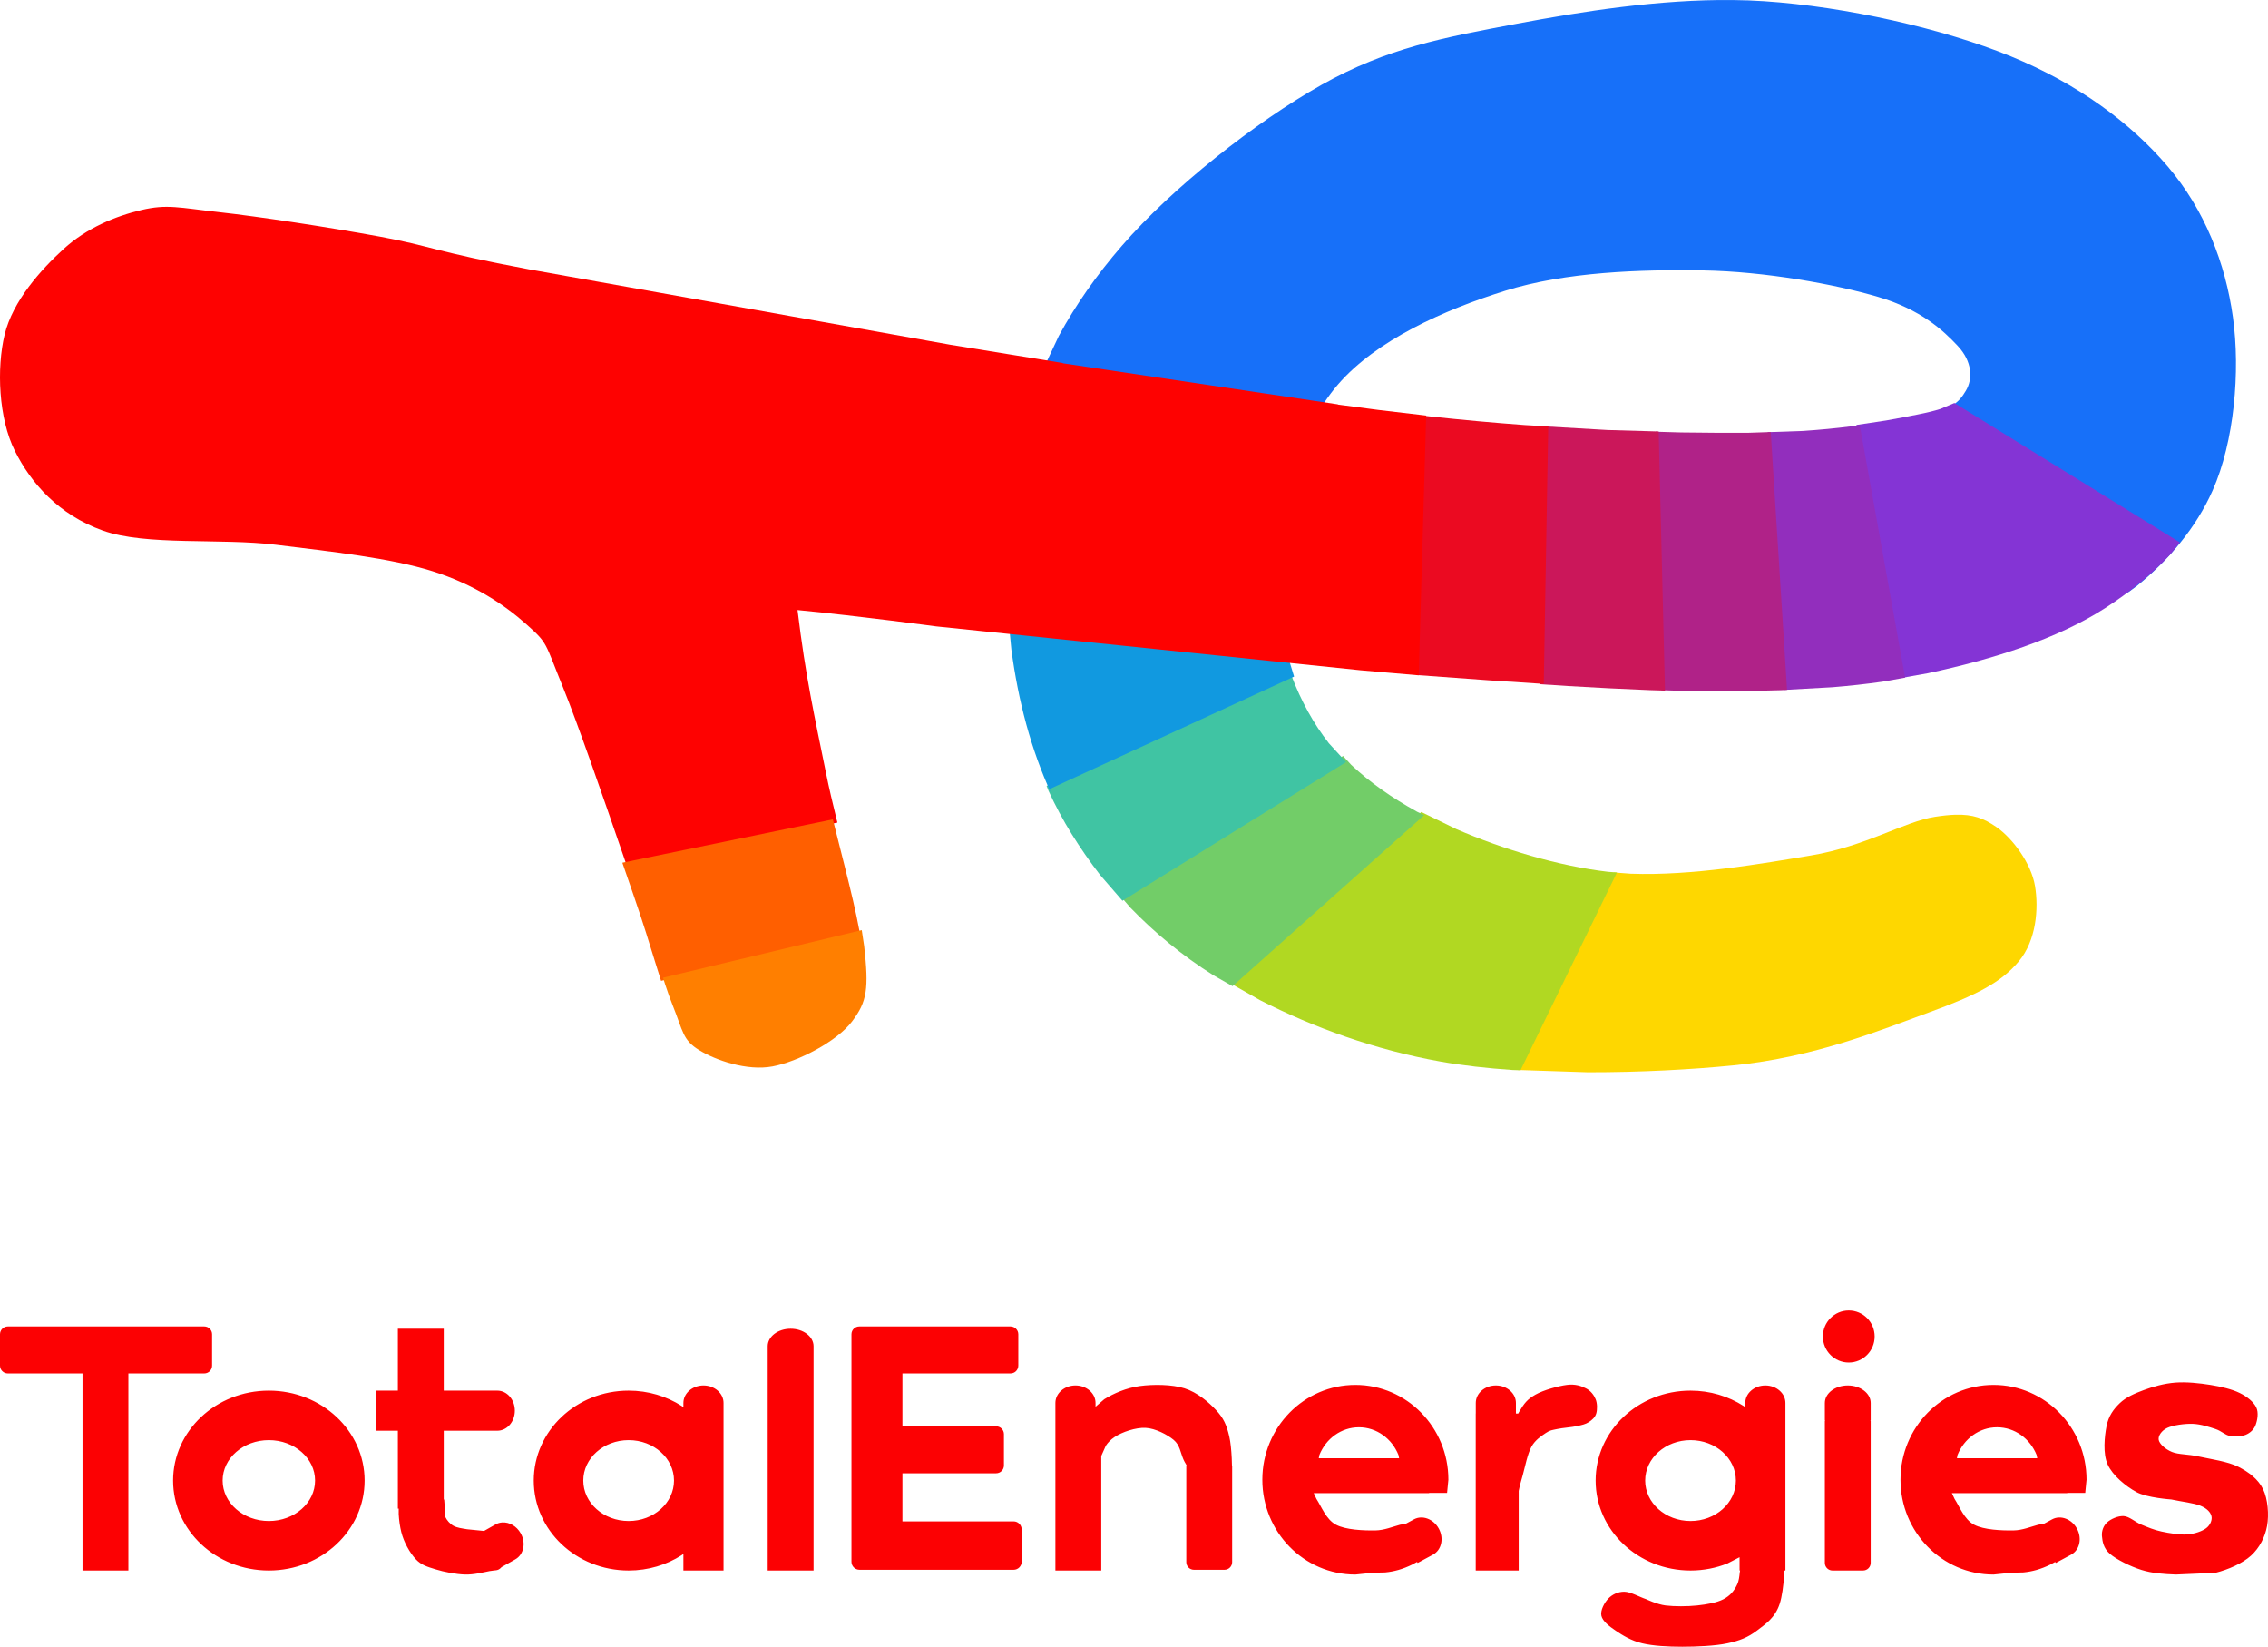
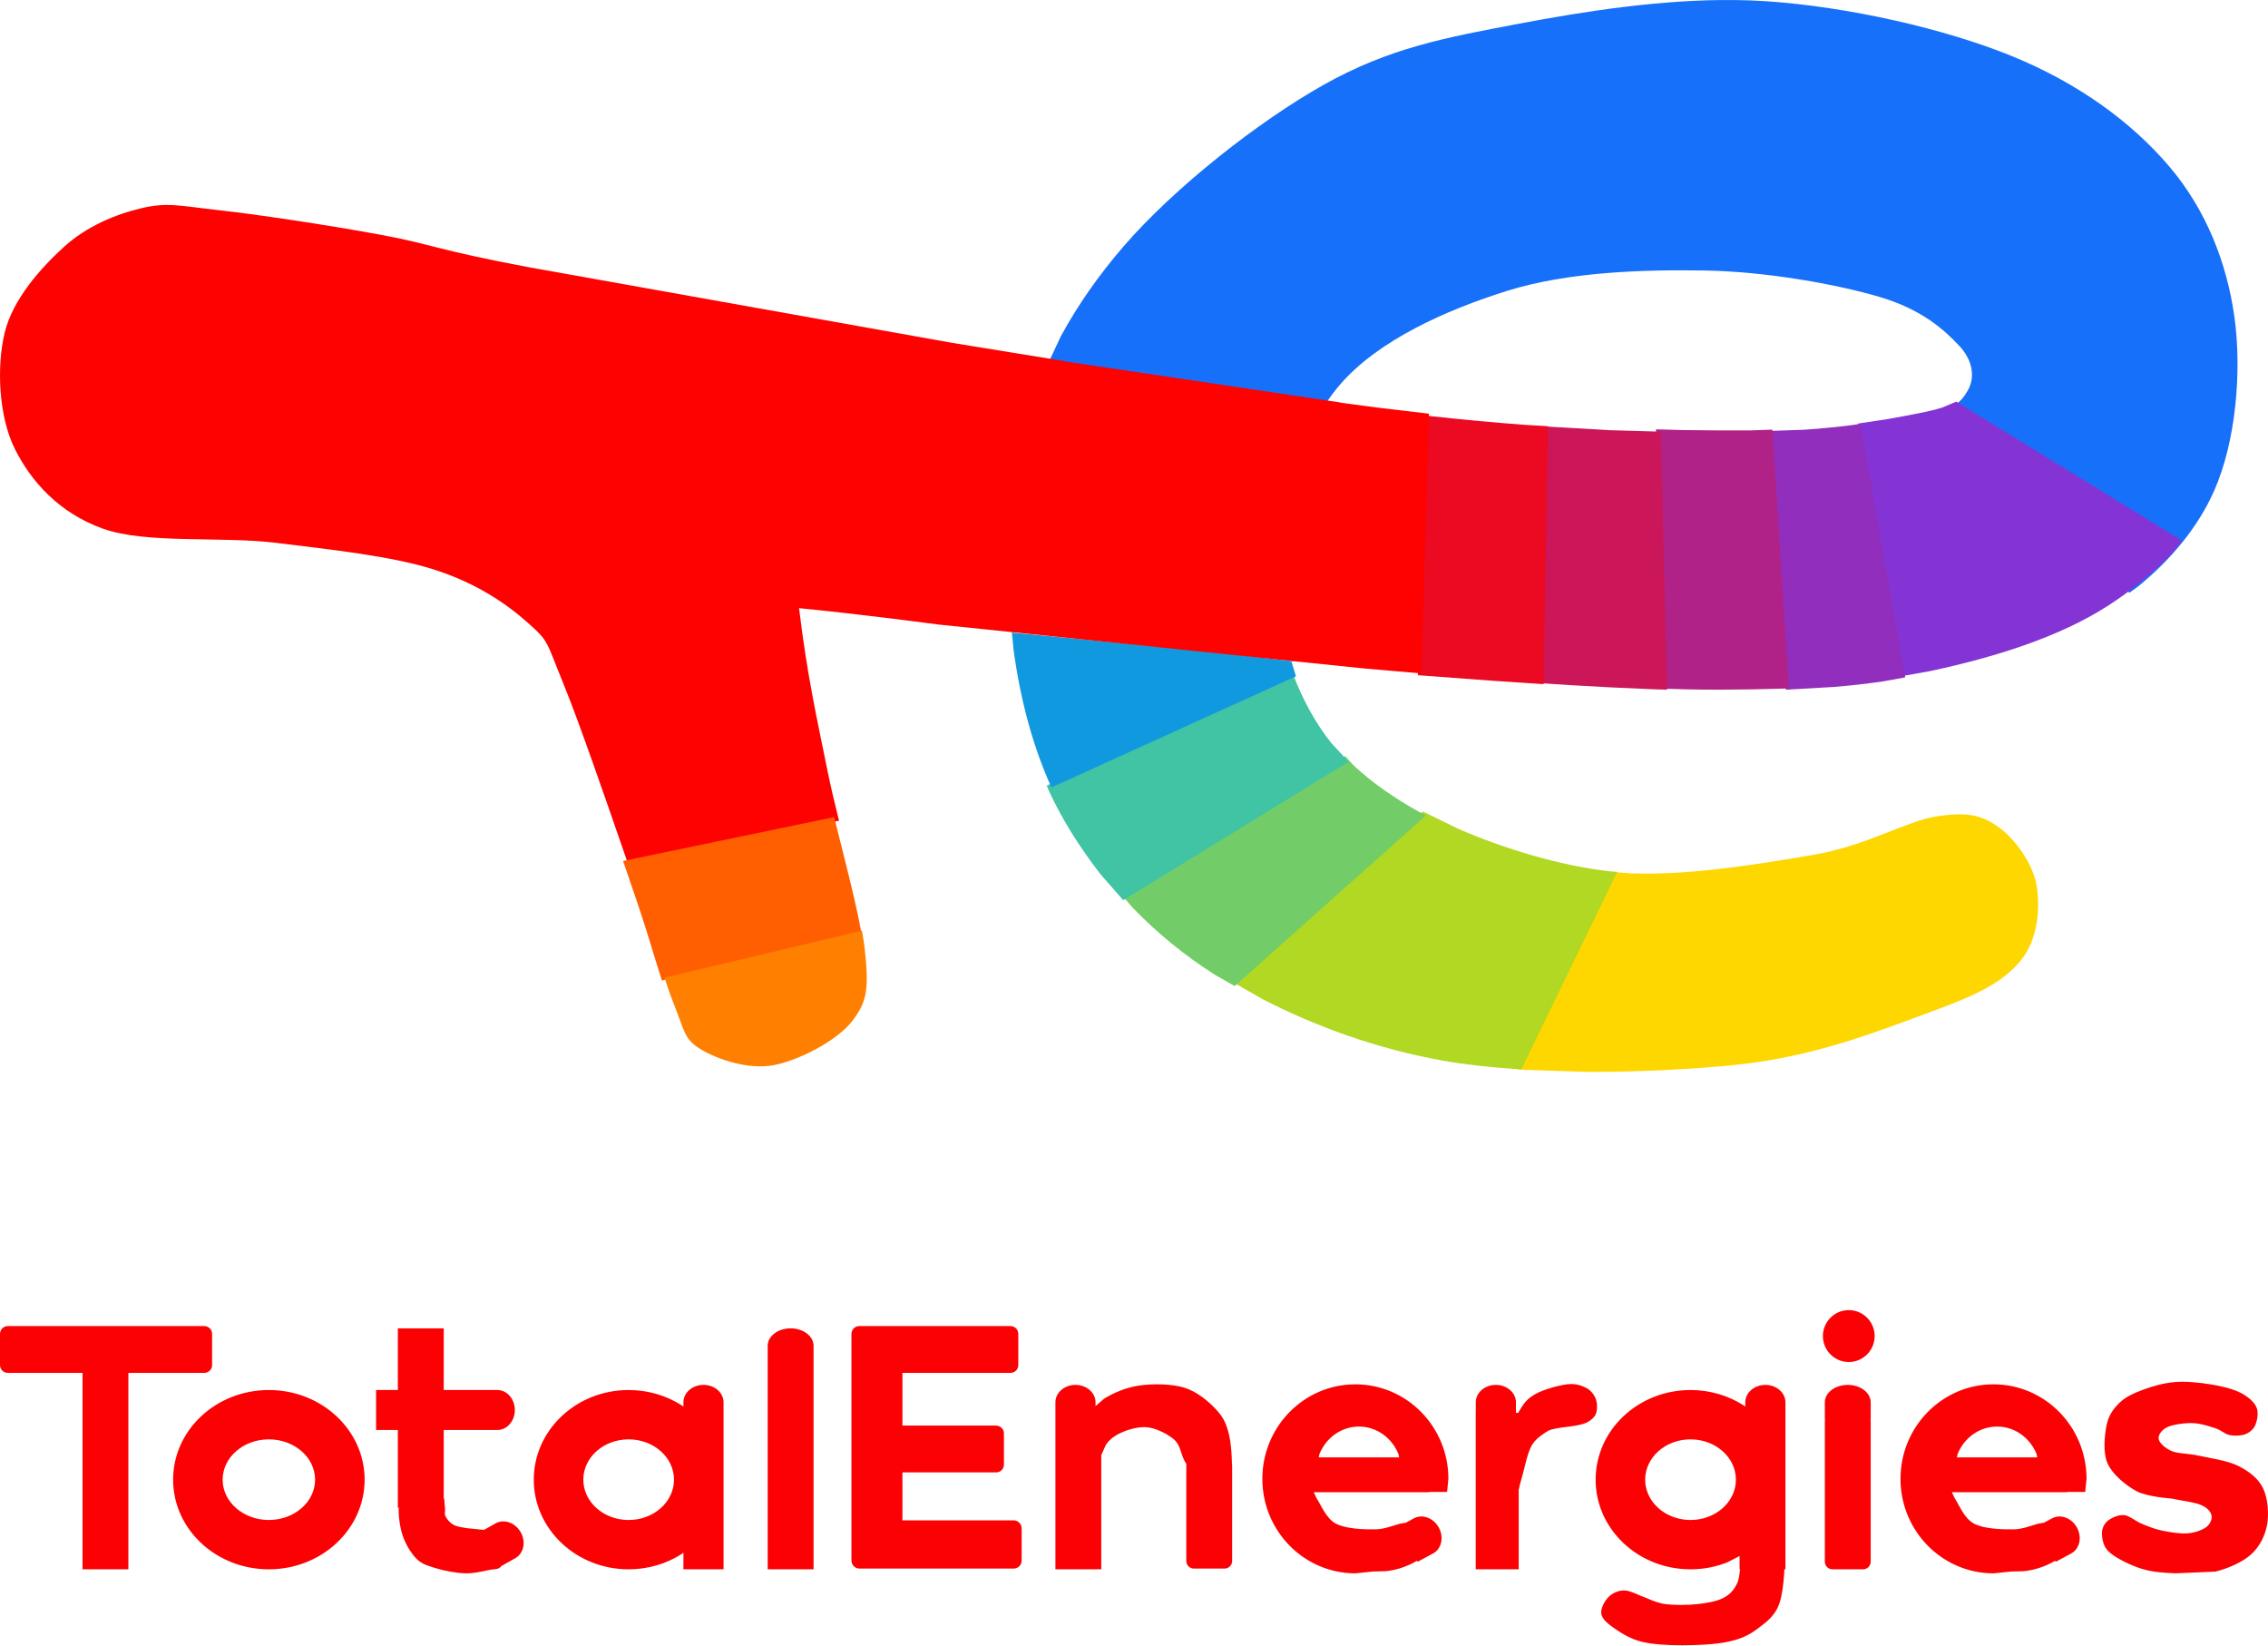
- <svg xmlns="http://www.w3.org/2000/svg" width="3400" height="2468" xml:space="preserve" overflow="hidden">
+ <svg xmlns="http://www.w3.org/2000/svg" width="819" height="594" xml:space="preserve" overflow="hidden">
  <defs>
    <clipPath id="clip0">
-       <rect x="500" y="4" width="3400" height="2468" />
+       <rect x="2659" y="124" width="819" height="594" />
    </clipPath>
  </defs>
-   <g clip-path="url(#clip0)" transform="translate(-500 -4)">
-     <path d="M3431.4 1225.06C3457.84 1224.3 3473.98 1230.41 3492.69 1243.39 3517.64 1260.69 3545.13 1298.36 3550.73 1331.95 3556.33 1365.54 3552.77 1413.39 3526.29 1444.94 3499.81 1476.5 3463.16 1495.33 3391.87 1521.29 3320.59 1547.25 3221.3 1588.48 3098.6 1600.69 3037.24 1606.8 2959.34 1611.12 2880.36 1611L2775 1607.53 2919.38 1311.56 2944.66 1313.45C3036.81 1316.82 3142.51 1298.17 3214.69 1286.14 3297.17 1272.4 3354.7 1235.24 3401.04 1228.12 3412.62 1226.34 3422.58 1225.32 3431.4 1225.06Z" fill="#FED700" fill-rule="evenodd" />
-     <path d="M2630.73 1221 2683.7 1246.81C2752.78 1276.68 2835.77 1301.82 2910.73 1310.61L2924 1311.6 2779.4 1608 2767.38 1607.6C2729.23 1604.98 2692.73 1600.9 2659.84 1595.04 2561.17 1577.45 2468.81 1543.81 2389.21 1503.14L2343 1476.89Z" fill="#B1D822" fill-rule="evenodd" />
-     <path d="M2513.44 1137 2525.63 1150.32C2553.45 1176.42 2586.16 1199.39 2624.35 1220.57L2635 1225.77 2347.7 1482 2318.85 1465.56C2272 1435.96 2230.76 1401.76 2194.74 1364.5L2178 1345.15Z" fill="#72CD68" fill-rule="evenodd" />
-     <path d="M2434.85 1013 2435.71 1015.81C2443.12 1035.33 2451.61 1053.77 2460.9 1070.59 2470.19 1087.41 2480.56 1103.11 2492.09 1117.87L2518 1146.15 2182.68 1354 2149.26 1315.41C2133.81 1295.47 2119.63 1274.96 2106.65 1254.06 2093.67 1233.17 2082.12 1211.54 2071.88 1189.25L2069 1181.87Z" fill="#40C4A3" fill-rule="evenodd" />
-     <path d="M2431.66 990.806 2437.83 995.526 2432.93 994.942ZM2013.67 951.583 2282.47 977.796C2312.69 980.849 2339.54 983.871 2364.85 986.837L2432.93 994.942 2440 1018 2073.34 1186.63 2076.23 1194C2045.46 1127.23 2026.52 1054.52 2016.19 977.796ZM2013.52 950 2013.67 951.583 2012 951.42Z" fill="#1199E0" fill-rule="evenodd" />
-     <path d="M3097.7 4.054C3113.43 4.222 3129.04 4.787 3144.45 5.806 3267.73 13.957 3413.42 47.068 3514.28 88.33 3615.15 129.592 3694.11 188.174 3749.63 253.379 3805.16 318.583 3836.23 398.56 3847.44 479.556 3858.65 560.553 3849.48 666 3816.87 739.355 3792.42 794.371 3752.21 842.224 3703.33 882.268L3689.93 892 3366.18 630.165 3370.63 629.322C3427.17 618.116 3436.34 607.418 3447.04 589.589 3457.74 571.759 3456.72 545.779 3434.81 522.347 3412.91 498.914 3379.29 467.84 3315.61 448.992 3251.93 430.144 3145.98 410.786 3052.75 409.258 2959.53 407.73 2847.46 411.296 2756.27 439.822 2665.09 468.349 2563.21 513.687 2505.64 580.419 2498.45 588.761 2491.67 597.763 2485.31 607.295L2480.58 615.271 2452.65 611.581C2333.75 595.2 2201.83 574.585 2076.95 554.511L2066 552.742 2087.29 507.446C2112.63 460.835 2143.96 416.135 2181.65 372.58 2257.05 285.471 2382.36 186.646 2481.19 131.121 2580.02 75.595 2664.07 60.313 2774.61 39.427 2871.34 21.152 2987.56 2.877 3097.7 4.054Z" fill="#1770F9" fill-rule="evenodd" />
-     <path d="M3429.86 608 3768 816.975 3753.2 835.351C3724.99 865.439 3691.87 892.156 3655.95 915.309 3584.12 961.618 3487.83 992.151 3390.02 1013.01L3350.86 1020 3283 640.895 3327.43 634.192C3344.93 631.131 3360.6 628.045 3374.73 625.247 3388.87 622.448 3400.05 619.681 3409.03 616.826Z" fill="#8434D5" fill-rule="evenodd" />
-     <path d="M3287.94 641 3356 1019.62 3322.06 1025.65C3297.54 1029.16 3272.68 1031.89 3246.79 1033.99L3174.58 1038 3150 651.672 3202.55 649.886C3228.73 648.163 3252.44 645.797 3273.99 643.097Z" fill="#922EBD" fill-rule="evenodd" />
-     <path d="M2982 651 3020.25 652.096C3056.15 652.652 3089.72 652.747 3121 652.62L3154.53 651.475 3179 1037.9 3169.75 1038.41C3141.21 1039.38 3110.95 1039.86 3078.28 1039.99 3061.94 1040.05 3044.47 1039.87 3026.16 1039.48L2991.45 1038.43Z" fill="#B02288" fill-rule="evenodd" />
-     <path d="M2815.7 643 2909.85 648.46 2986.53 650.657 2996 1039 2973.47 1038.32C2933.95 1036.8 2892.17 1034.64 2850.42 1032.15L2809 1029.44Z" fill="#CB175A" fill-rule="evenodd" />
-     <path d="M2634.17 627 2642.01 627.923C2692.42 633.393 2740.35 637.687 2785.85 641.042L2821 643.08 2814.3 1029 2732.83 1023.65C2693.41 1020.87 2656.27 1018.1 2623.68 1015.69L2623 1015.63Z" fill="#EB0A21" fill-rule="evenodd" />
-     <path d="M761.927 314.415C778.669 315.499 798.02 318.557 827.811 321.871 887.394 328.497 991.79 344.301 1069.2 358.574 1146.6 372.848 1151.19 381.004 1292.25 407.512L1924.74 520.682 2012.22 534.921 2093.29 548.04 2093.11 548.419 2136.88 554.955 2093.29 548.04 2136.92 554.962 2505.67 610.024C2505.68 610.131 2505.69 610.237 2505.7 610.344L2507.74 610.613 2505.7 610.344 2507.74 610.613 2566.21 618.346 2638 626.81 2626.82 1016.12 2539.83 1008.56 1903.35 942.773C1903.35 942.773 1790.3 927.48 1695.58 918.304 1707.8 1019.24 1721.04 1077.35 1738.35 1162.99 1742.68 1184.41 1748.22 1207.95 1754.2 1232.22L1755.36 1236.82 1439.82 1302 1433.52 1283.68C1404.1 1198.18 1365.64 1087.22 1344.19 1034.53 1316.18 965.713 1321.79 968.771 1289.19 939.715 1256.6 910.658 1211.28 880.071 1148.64 860.19 1086 840.309 995.864 830.623 913.365 820.428 830.867 810.233 718.831 822.467 653.647 799.017 588.463 775.568 546.704 728.669 522.26 679.731 497.816 630.792 494.76 555.856 506.983 505.389 519.205 454.921 561.473 408.022 595.592 376.926 629.712 345.83 672.999 327.988 711.702 318.812 731.053 314.224 745.185 313.332 761.927 314.415Z" fill="#FE0201" fill-rule="evenodd" />
-     <path d="M1748.52 1232 1765.88 1300.78C1775.05 1337.13 1783.5 1371.96 1788.65 1400.5L1789 1402.8 1491.01 1474 1482.51 1446.98C1474.23 1420.04 1464.43 1387.89 1450.43 1347.48 1446.93 1337.37 1442.97 1325.91 1438.68 1313.46L1433 1296.99Z" fill="#FF5F00" fill-rule="evenodd" />
-     <path d="M1791.86 1398 1795.48 1422.02C1802.6 1485.67 1800.06 1505.02 1777.16 1535.06 1754.25 1565.1 1696.23 1595.15 1658.05 1602.27 1619.88 1609.4 1573.05 1593.11 1548.11 1577.83 1523.17 1562.56 1524.19 1549.83 1508.41 1510.62 1504.46 1500.82 1500.81 1490.47 1497.1 1479.21L1494 1469.33Z" fill="#FF7F00" fill-rule="evenodd" />
-     <path d="M3034.31 2162.36C2996.76 2162.36 2966.32 2189.5 2966.32 2222.98 2966.32 2256.46 2996.76 2283.6 3034.31 2283.6 3071.86 2283.6 3102.3 2256.46 3102.3 2222.98 3102.3 2189.5 3071.86 2162.36 3034.31 2162.36ZM1442.43 2162.36C1404.87 2162.36 1374.43 2189.5 1374.43 2222.98 1374.43 2256.46 1404.87 2283.6 1442.43 2283.6 1479.98 2283.6 1510.42 2256.46 1510.42 2222.98 1510.42 2189.5 1479.98 2162.36 1442.43 2162.36ZM903.052 2162.36C864.789 2162.36 833.771 2189.5 833.771 2222.98 833.771 2256.46 864.789 2283.6 903.052 2283.6 941.314 2283.6 972.332 2256.46 972.332 2222.98 972.332 2189.5 941.314 2162.36 903.052 2162.36ZM3493.85 2143.12C3467.2 2143.12 3444.33 2160.23 3434.57 2184.62L3433.63 2189.49 3554.07 2189.49 3553.13 2184.62C3543.37 2160.23 3520.5 2143.12 3493.85 2143.12ZM2537.2 2143.12C2510.55 2143.12 2487.68 2160.23 2477.92 2184.62L2476.98 2189.49 2597.42 2189.49 2596.49 2184.62C2586.72 2160.23 2563.85 2143.12 2537.2 2143.12ZM903.052 2088.17C982.33 2088.17 1046.6 2148.52 1046.6 2222.98 1046.6 2297.44 982.33 2357.79 903.052 2357.79 823.773 2357.79 759.505 2297.44 759.505 2222.98 759.505 2148.52 823.773 2088.17 903.052 2088.17ZM3270.04 2080.43C3289.02 2080.43 3304.41 2092.16 3304.41 2106.62L3304.41 2132.81 3303.93 2132.81 3304.41 2133.96 3304.41 2346.35C3304.41 2352.67 3299.28 2357.79 3292.95 2357.79L3247.13 2357.79C3240.8 2357.79 3235.67 2352.67 3235.67 2346.35L3235.67 2133.96 3236.15 2132.81 3235.67 2132.81 3235.67 2106.62C3235.67 2092.16 3251.06 2080.43 3270.04 2080.43ZM3146.48 2080.43C3163.09 2080.43 3176.56 2092.16 3176.56 2106.62L3176.56 2122.51 3176.56 2132.81 3176.56 2222.98 3176.56 2357.79 3174.93 2357.79 3174.71 2364.13C3173.62 2380.55 3171.43 2397.01 3167.99 2407.6 3161.12 2428.78 3146.65 2438.08 3133.61 2447.96 3120.57 2457.83 3108.4 2462.84 3089.77 2466.85 3071.15 2470.85 3043.21 2472 3021.87 2472 3000.52 2472 2978.32 2470.85 2961.7 2466.85 2945.08 2462.84 2932.33 2454.83 2922.16 2447.96 2911.99 2441.09 2902.53 2433.65 2900.67 2425.63 2898.81 2417.62 2905.25 2405.88 2910.98 2399.87 2916.71 2393.86 2925.6 2389.42 2935.05 2389.57 2944.51 2389.71 2957.4 2397.29 2967.71 2400.73 2967.71 2400.73 2984.19 2408.6 2996.94 2410.17 3009.69 2411.75 3029.75 2411.75 3044.22 2410.17 3058.68 2408.6 3073.73 2406.02 3083.75 2400.73 3093.78 2395.43 3099.8 2388.28 3104.38 2378.4 3106.68 2373.47 3107.43 2367.38 3108.09 2360.96L3108.61 2357.79 3107.82 2357.79 3107.82 2337.87 3089.68 2347.2C3072.66 2354.02 3053.95 2357.79 3034.31 2357.79 2955.74 2357.79 2892.05 2297.44 2892.05 2222.98 2892.05 2148.52 2955.74 2088.17 3034.31 2088.17 3063.77 2088.17 3091.14 2096.65 3113.84 2111.19L3116.39 2113.18 3116.39 2106.62C3116.39 2092.16 3129.86 2080.43 3146.48 2080.43ZM1554.6 2080.43C1571.21 2080.43 1584.68 2092.16 1584.68 2106.62L1584.68 2132.81 1584.68 2132.81 1584.68 2222.98 1584.68 2222.98 1584.68 2222.98 1584.68 2357.79 1524.51 2357.79 1524.51 2332.78 1521.96 2334.77C1499.26 2349.31 1471.89 2357.79 1442.43 2357.79 1363.86 2357.79 1300.17 2297.44 1300.17 2222.98 1300.17 2148.52 1363.86 2088.17 1442.43 2088.17 1471.89 2088.17 1499.26 2096.65 1521.96 2111.19L1524.51 2113.18 1524.51 2106.62C1524.51 2092.16 1537.98 2080.43 1554.6 2080.43ZM2242.62 2079.74C2254.49 2080.19 2266.24 2081.73 2275.77 2084.73 2294.82 2090.74 2311.87 2105.34 2323.04 2117.36 2334.22 2129.38 2338.8 2139.4 2342.81 2156.86 2344.82 2165.59 2345.93 2177.47 2346.52 2189.38L2346.86 2200.26 2347.14 2200.94 2347.14 2345.25C2347.14 2351.57 2342.01 2356.7 2335.68 2356.7L2289.84 2356.7C2283.51 2356.7 2278.38 2351.57 2278.38 2345.25L2278.38 2200.94 2278.77 2199.99 2277.46 2197.7C2276.31 2195.78 2275.16 2193.75 2274.05 2191.21 2269.61 2181.05 2268.89 2169.88 2259.44 2162.01 2249.98 2154.14 2232.07 2144.7 2217.32 2143.98 2202.56 2143.27 2182.22 2150.14 2170.9 2157.72 2165.24 2161.51 2161.09 2165.66 2157.74 2170.76L2150.93 2186.07 2150.93 2357.79 2082.17 2357.79 2082.17 2122.51 2082.17 2122.51 2082.17 2106.62C2082.17 2092.16 2095.64 2080.43 2112.25 2080.43 2128.87 2080.43 2142.34 2092.16 2142.34 2106.62L2142.34 2112.34 2155.43 2101.05C2169.47 2092.32 2188.67 2084.02 2208.72 2081.3 2218.75 2079.94 2230.75 2079.29 2242.62 2079.74ZM3488.51 2079.6C3565.52 2079.6 3627.96 2143.23 3627.96 2221.72L3626.01 2241.45 3599.51 2241.45 3598.49 2241.87 3426.1 2241.87 3430.12 2250.46C3437.42 2261.62 3444.58 2281.23 3459.34 2289.1 3474.1 2296.97 3500.89 2297.97 3518.65 2297.69 3531.97 2297.47 3544.49 2292.1 3555.48 2289.19L3564.13 2287.69 3576.29 2281.13C3589.03 2274.25 3605.76 2280.52 3613.66 2295.12 3621.56 2309.72 3617.63 2327.13 3604.9 2334.01L3581.83 2346.46 3580.99 2344.91 3573.5 2348.99C3566.93 2352.21 3559.69 2355.08 3553.03 2356.94 3546.37 2358.8 3540.14 2359.98 3533.32 2360.64L3515.16 2361.1 3488.51 2363.84C3411.49 2363.84 3349.05 2300.21 3349.05 2221.72 3349.05 2143.23 3411.49 2079.6 3488.51 2079.6ZM2531.86 2079.6C2608.88 2079.6 2671.31 2143.23 2671.31 2221.72L2669.36 2241.45 2642.86 2241.45 2641.84 2241.87 2469.45 2241.87 2473.47 2250.46C2480.77 2261.62 2487.94 2281.23 2502.69 2289.1 2517.45 2296.97 2544.24 2297.97 2562 2297.69 2575.32 2297.47 2587.84 2292.1 2598.83 2289.19L2607.48 2287.69 2619.64 2281.13C2632.38 2274.25 2649.11 2280.52 2657.01 2295.12 2664.91 2309.72 2660.98 2327.13 2648.25 2334.01L2625.18 2346.46 2624.34 2344.91 2616.85 2348.99C2610.28 2352.21 2603.05 2355.08 2596.38 2356.94 2589.72 2358.8 2583.49 2359.98 2576.67 2360.64L2558.51 2361.1 2531.86 2363.84C2454.84 2363.84 2392.4 2300.21 2392.4 2221.72 2392.4 2143.23 2454.84 2079.6 2531.86 2079.6ZM2849.09 2079.58C2861.7 2078.01 2870.3 2081.15 2877.46 2084.73 2884.62 2088.31 2889.49 2094.75 2892.07 2101.05 2894.65 2107.34 2894.65 2116.79 2892.93 2122.51 2891.21 2128.24 2886.63 2132.25 2881.76 2135.39 2876.89 2138.54 2871.59 2139.69 2863.71 2141.41 2855.83 2143.12 2842.22 2143.98 2834.48 2145.7 2826.75 2147.42 2823.74 2147.27 2817.29 2151.71 2810.84 2156.15 2801.53 2161.87 2795.8 2172.32 2790.07 2182.77 2786.35 2201.51 2782.91 2214.39 2781.19 2220.83 2779.61 2225.88 2778.29 2231.19L2776.73 2238.5 2776.73 2357.79 2712.3 2357.79 2712.3 2122.51 2712.38 2122.51 2712.38 2106.62C2712.38 2092.16 2725.85 2080.43 2742.47 2080.43 2759.08 2080.43 2772.55 2092.16 2772.55 2106.62L2772.55 2122.51 2776.01 2122.51 2776.89 2120.8C2785.06 2106.77 2789.79 2101.05 2801.82 2094.18 2813.85 2087.31 2836.49 2081.15 2849.09 2079.58ZM3761.09 2076.14C3777.71 2074.86 3797.48 2077 3813.52 2079.58 3829.57 2082.16 3845.9 2086.02 3857.36 2091.6 3868.82 2097.18 3878.28 2105.05 3882.29 2113.07 3886.3 2121.08 3884.01 2132.82 3881.43 2139.69 3878.85 2146.56 3873.26 2151.57 3866.82 2154.29 3860.37 2157 3850.34 2157.43 3842.75 2156 3835.15 2154.57 3830.43 2148.7 3821.26 2145.7 3812.09 2142.69 3799.91 2138.54 3787.74 2137.97 3775.56 2137.4 3757.65 2139.97 3749.06 2143.98 3740.46 2147.99 3735.02 2156 3736.16 2162.01 3737.31 2168.02 3745.9 2175.9 3755.93 2180.05 3765.96 2184.2 3779.71 2183.19 3796.33 2186.92 3812.95 2190.64 3839.6 2194.21 3855.64 2202.37 3871.69 2210.53 3885.44 2221.12 3892.6 2235.86 3899.76 2250.6 3901.63 2274.22 3898.62 2290.82 3895.61 2307.42 3887.44 2323.73 3874.55 2335.47 3861.66 2347.2 3840.03 2356.51 3821.26 2361.23L3761.95 2363.81C3743.47 2363.09 3726.85 2362.09 3710.37 2356.94 3693.9 2351.78 3672.98 2341.34 3663.1 2332.89 3653.21 2324.45 3651.78 2314.14 3651.07 2306.27 3650.35 2298.4 3653.36 2290.67 3658.8 2285.66 3664.25 2280.66 3675.13 2275.65 3683.73 2276.22 3692.32 2276.79 3700.92 2285.24 3710.37 2289.1 3719.83 2292.96 3729 2296.97 3740.46 2299.4 3751.92 2301.84 3767.97 2304.56 3779.14 2303.7 3790.31 2302.84 3801.49 2298.83 3807.51 2294.25 3813.52 2289.67 3816.67 2281.8 3815.24 2276.22 3813.81 2270.64 3808.94 2264.91 3798.91 2260.76 3788.88 2256.61 3771.12 2254.75 3755.07 2251.32 3755.07 2251.32 3718.54 2248.88 3702.64 2240.15 3686.74 2231.42 3667.11 2215.4 3659.66 2198.94 3652.21 2182.48 3654.93 2156.72 3657.94 2141.41 3660.95 2126.09 3668.4 2116.07 3677.71 2107.06 3687.02 2098.04 3699.92 2092.46 3713.81 2087.31 3727.71 2082.16 3744.47 2077.43 3761.09 2076.14ZM1096.45 1995.42 1165.22 1995.42 1165.22 2088.17 1219.37 2088.17 1221.95 2088.17 1245.59 2088.17C1260.07 2088.17 1271.8 2101.62 1271.8 2118.22 1271.8 2134.82 1260.07 2148.27 1245.59 2148.27L1221.95 2148.27 1219.37 2148.27 1165.22 2148.27 1165.22 2250.52 1165.97 2252.34C1166.51 2256.72 1166.36 2261.05 1166.94 2264.2 1168.08 2270.49 1165.65 2273.5 1167.8 2277.94 1169.94 2282.37 1174.39 2287.81 1179.83 2290.82 1185.27 2293.82 1192.72 2294.68 1200.46 2295.97L1225.62 2298.48 1242.95 2288.7C1246.1 2286.92 1249.52 2285.95 1253 2285.74 1263.44 2285.08 1274.45 2291.13 1280.58 2301.97 1288.76 2316.42 1285.17 2333.9 1272.56 2341.02L1251.71 2352.8 1251.17 2353.5C1246.16 2358.65 1243.01 2356.94 1233.98 2358.65 1224.96 2360.37 1210.49 2364.23 1197.02 2363.81 1183.55 2363.38 1165.5 2359.94 1153.18 2356.08 1140.86 2352.21 1131.69 2349.92 1123.1 2340.62 1114.5 2331.32 1105.48 2315.72 1101.61 2300.26 1099.68 2292.53 1098.17 2282.62 1097.69 2273.05L1097.75 2265.05 1096.45 2265.05 1096.45 2148.27 1063.79 2148.27 1063.79 2088.17 1096.45 2088.17ZM1685.25 1995.42C1704.24 1995.42 1719.63 2007.15 1719.63 2021.61L1719.63 2047.8 1719.63 2047.8 1719.63 2357.79 1650.87 2357.79 1650.87 2037.51 1650.87 2037.51 1650.87 2021.61C1650.87 2007.15 1666.26 1995.42 1685.25 1995.42ZM1788.17 1991.99 2014.81 1991.99C2021.3 1991.99 2026.56 1997.25 2026.56 2003.73L2026.56 2050.67C2026.56 2057.15 2021.3 2062.41 2014.81 2062.41L1852.86 2062.41 1852.86 2141.65 1993.26 2141.65C1999.75 2141.65 2005.01 2146.9 2005.01 2153.39L2005.01 2200.33C2005.01 2206.81 1999.75 2212.06 1993.26 2212.06L1852.86 2212.06 1852.86 2284.15 2019.48 2284.15C2026.17 2284.15 2031.59 2289.56 2031.59 2296.24L2031.59 2344.6C2031.59 2351.28 2026.17 2356.7 2019.48 2356.7L1788.53 2356.7C1781.85 2356.7 1776.43 2351.28 1776.43 2344.6L1776.43 2334.61 1776.43 2334.61 1776.43 2014.32 1776.43 2014.32 1776.43 2003.73C1776.43 1997.25 1781.69 1991.99 1788.17 1991.99ZM511.748 1991.99 806.208 1991.99C812.696 1991.99 817.955 1997.25 817.955 2003.73L817.955 2050.67C817.955 2057.15 812.696 2062.41 806.208 2062.41L692.459 2062.41 692.459 2357.79 623.694 2357.79 623.694 2062.41 511.748 2062.41C505.259 2062.41 500 2057.15 500 2050.67L500 2003.73C500 1997.25 505.259 1991.99 511.748 1991.99ZM3271.53 1968C3292.96 1968 3310.33 1985.47 3310.33 2007.02 3310.33 2028.57 3292.96 2046.04 3271.53 2046.04 3250.1 2046.04 3232.73 2028.57 3232.73 2007.02 3232.73 1985.47 3250.1 1968 3271.53 1968Z" fill="#FC0103" fill-rule="evenodd" />
+   <g clip-path="url(#clip0)" transform="translate(-2659 -124)">
+     <path d="M3365.61 418.015C3372.01 417.831 3375.9 419.303 3380.43 422.43 3386.45 426.599 3393.1 435.674 3394.45 443.768 3395.8 451.861 3394.94 463.388 3388.55 470.992 3382.15 478.595 3373.29 483.132 3356.06 489.386 3338.84 495.64 3314.85 505.573 3285.2 508.516 3270.37 509.988 3251.54 511.03 3232.46 511L3207 510.164 3241.89 438.855 3248 439.31C3270.27 440.121 3295.81 435.628 3313.25 432.731 3333.18 429.42 3347.08 420.468 3358.28 418.751 3361.08 418.322 3363.48 418.077 3365.61 418.015Z" fill="#FED700" fill-rule="evenodd" />
+     <path d="M3172.84 417 3185.51 423.204C3202.04 430.381 3221.89 436.421 3239.83 438.534L3243 438.772 3208.4 510 3205.53 509.905C3196.4 509.273 3187.67 508.294 3179.8 506.885 3156.2 502.659 3134.1 494.574 3115.05 484.802L3104 478.493Z" fill="#B1D822" fill-rule="evenodd" />
+     <path d="M3144.74 397 3147.68 400.206C3154.37 406.483 3162.24 412.009 3171.44 417.105L3174 418.357 3104.85 480 3097.9 476.044C3086.63 468.923 3076.7 460.695 3068.03 451.732L3064 447.078Z" fill="#72CD68" fill-rule="evenodd" />
+     <path d="M3125.81 367 3126.02 367.676C3127.82 372.369 3129.88 376.804 3132.14 380.849 3134.39 384.893 3136.91 388.669 3139.71 392.217L3146 399.019 3064.6 449 3056.48 439.72C3052.73 434.925 3049.29 429.992 3046.14 424.968 3042.99 419.943 3040.19 414.742 3037.7 409.382L3037 407.608Z" fill="#40C4A3" fill-rule="evenodd" />
+     <path d="M3124.99 361.7 3126.48 362.822 3125.3 362.683ZM3024.4 352.376 3089.09 358.607C3096.36 359.333 3102.82 360.051 3108.91 360.756L3125.3 362.683 3127 368.164 3038.76 408.249 3039.46 410C3032.05 394.128 3027.49 376.844 3025.01 358.607ZM3024.37 352 3024.4 352.376 3024 352.338Z" fill="#1199E0" fill-rule="evenodd" />
+     <path d="M3285.39 124.013C3289.18 124.054 3292.94 124.19 3296.65 124.435 3326.33 126.399 3361.41 134.379 3385.69 144.323 3409.97 154.267 3428.99 168.384 3442.35 184.098 3455.72 199.812 3463.2 219.085 3465.9 238.605 3468.6 258.124 3466.39 283.536 3458.54 301.214 3452.66 314.472 3442.97 326.004 3431.21 335.655L3427.98 338 3350.03 274.9 3351.1 274.697C3364.72 271.996 3366.93 269.418 3369.5 265.122 3372.08 260.825 3371.83 254.564 3366.56 248.917 3361.28 243.27 3353.19 235.781 3337.86 231.239 3322.53 226.697 3297.02 222.032 3274.57 221.663 3252.13 221.295 3225.15 222.155 3203.19 229.029 3181.24 235.904 3156.71 246.83 3142.85 262.912 3141.12 264.922 3139.49 267.092 3137.95 269.389L3136.82 271.311 3130.09 270.421C3101.46 266.474 3069.7 261.506 3039.64 256.668L3037 256.242 3042.12 245.326C3048.23 234.093 3055.77 223.321 3064.84 212.825 3083 191.832 3113.17 168.016 3136.96 154.635 3160.76 141.254 3180.99 137.571 3207.61 132.538 3230.89 128.134 3258.88 123.729 3285.39 124.013Z" fill="#1770F9" fill-rule="evenodd" />
+     <path d="M3365.43 269 3447 319.215 3443.43 323.631C3436.62 330.861 3428.64 337.28 3419.97 342.844 3402.64 353.971 3379.41 361.308 3355.82 366.322L3346.37 368 3330 276.904 3340.72 275.294C3344.94 274.558 3348.72 273.817 3352.13 273.144 3355.54 272.472 3358.24 271.807 3360.4 271.121Z" fill="#8434D5" fill-rule="evenodd" />
+     <path d="M3330.81 277 3347 368.555 3338.93 370.014C3333.09 370.863 3327.18 371.523 3321.02 372.03L3303.85 373 3298 279.581 3310.5 279.149C3316.73 278.732 3322.37 278.16 3327.49 277.507Z" fill="#922EBD" fill-rule="evenodd" />
+     <path d="M3257 279 3266.32 279.265C3275.07 279.399 3283.25 279.422 3290.87 279.392L3299.04 279.115 3305 372.492 3302.75 372.617C3295.79 372.851 3288.42 372.966 3280.46 372.997 3276.48 373.012 3272.22 372.968 3267.76 372.875L3259.3 372.62Z" fill="#B02288" fill-rule="evenodd" />
+     <path d="M3217.61 278 3240.27 279.31 3258.72 279.837 3261 373 3255.58 372.836C3246.07 372.473 3236.02 371.954 3225.97 371.358L3216 370.705Z" fill="#CB175A" fill-rule="evenodd" />
+     <path d="M3173.65 274 3175.51 274.223C3187.48 275.543 3198.86 276.579 3209.66 277.388L3218 277.88 3216.41 371 3197.07 369.71C3187.71 369.038 3178.9 368.371 3171.16 367.787L3171 367.774Z" fill="#EB0A21" fill-rule="evenodd" />
+     <path d="M2722.22 198.1C2726.26 198.361 2730.93 199.098 2738.12 199.896 2752.5 201.492 2777.69 205.299 2796.37 208.738 2815.06 212.176 2816.16 214.141 2850.21 220.526L3002.86 247.788 3023.97 251.218 3043.53 254.378 3043.49 254.469 3054.06 256.044 3043.53 254.378 3054.07 256.045 3143.06 269.309C3143.06 269.335 3143.07 269.361 3143.07 269.386L3143.56 269.451 3143.07 269.386 3143.56 269.451 3157.67 271.314 3175 273.353 3172.3 367.134 3151.31 365.312 2997.69 349.466C2997.69 349.466 2970.41 345.782 2947.55 343.571 2950.5 367.885 2953.69 381.885 2957.87 402.515 2958.92 407.672 2960.25 413.344 2961.7 419.191L2961.98 420.299 2885.82 436 2884.3 431.586C2877.2 410.991 2867.92 384.262 2862.74 371.569 2855.98 354.992 2857.34 355.728 2849.47 348.729 2841.6 341.729 2830.66 334.361 2815.55 329.572 2800.43 324.783 2778.68 322.45 2758.76 319.994 2738.85 317.538 2711.81 320.485 2696.08 314.836 2680.35 309.187 2670.27 297.89 2664.37 286.101 2658.47 274.312 2657.74 256.261 2660.69 244.104 2663.64 231.947 2673.84 220.649 2682.07 213.158 2690.31 205.668 2700.75 201.37 2710.09 199.159 2714.76 198.054 2718.17 197.839 2722.22 198.1Z" fill="#FE0201" fill-rule="evenodd" />
+     <path d="M2960.22 419 2964.42 435.768C2966.63 444.632 2968.67 453.122 2969.92 460.08L2970 460.641 2898.01 478 2895.96 471.412C2893.96 464.844 2891.59 457.005 2888.21 447.153 2887.36 444.69 2886.41 441.896 2885.37 438.859L2884 434.845Z" fill="#FF5F00" fill-rule="evenodd" />
+     <path d="M2970.29 460 2971.16 465.712C2972.86 480.853 2972.25 485.455 2966.77 492.602 2961.29 499.748 2947.4 506.894 2938.26 508.59 2929.13 510.285 2917.92 506.409 2911.95 502.776 2905.98 499.142 2906.22 496.114 2902.45 486.788 2901.5 484.456 2900.63 481.996 2899.74 479.316L2899 476.966Z" fill="#FF7F00" fill-rule="evenodd" />
+     <path d="M3269.47 643.661C3260.42 643.661 3253.09 650.177 3253.09 658.216 3253.09 666.254 3260.42 672.77 3269.47 672.77 3278.52 672.77 3285.85 666.254 3285.85 658.216 3285.85 650.177 3278.52 643.661 3269.47 643.661ZM2886.01 643.661C2876.97 643.661 2869.64 650.177 2869.64 658.216 2869.64 666.254 2876.97 672.77 2886.01 672.77 2895.06 672.77 2902.39 666.254 2902.39 658.216 2902.39 650.177 2895.06 643.661 2886.01 643.661ZM2756.09 643.661C2746.87 643.661 2739.4 650.177 2739.4 658.216 2739.4 666.254 2746.87 672.77 2756.09 672.77 2765.3 672.77 2772.78 666.254 2772.78 658.216 2772.78 650.177 2765.3 643.661 2756.09 643.661ZM3380.17 639.044C3373.75 639.044 3368.24 643.151 3365.89 649.005L3365.66 650.176 3394.67 650.176 3394.45 649.005C3392.09 643.151 3386.59 639.044 3380.17 639.044ZM3149.73 639.044C3143.31 639.044 3137.8 643.151 3135.45 649.005L3135.22 650.176 3164.23 650.176 3164.01 649.005C3161.65 643.151 3156.15 639.044 3149.73 639.044ZM2756.09 625.85C2775.18 625.85 2790.67 640.34 2790.67 658.216 2790.67 676.091 2775.18 690.582 2756.09 690.582 2736.99 690.582 2721.51 676.091 2721.51 658.216 2721.51 640.34 2736.99 625.85 2756.09 625.85ZM3326.25 623.993C3330.83 623.993 3334.53 626.808 3334.53 630.28L3334.53 636.568 3334.42 636.568 3334.53 636.844 3334.53 687.834C3334.53 689.352 3333.3 690.582 3331.77 690.582L3320.73 690.582C3319.21 690.582 3317.97 689.352 3317.97 687.834L3317.97 636.844 3318.09 636.568 3317.97 636.568 3317.97 630.28C3317.97 626.808 3321.68 623.993 3326.25 623.993ZM3296.49 623.993C3300.49 623.993 3303.74 626.808 3303.74 630.28L3303.74 634.096 3303.74 636.568 3303.74 658.216 3303.74 690.582 3303.34 690.582 3303.29 692.102C3303.03 696.045 3302.5 699.996 3301.67 702.539 3300.02 707.624 3296.53 709.857 3293.39 712.228 3290.25 714.599 3287.32 715.801 3282.83 716.763 3278.34 717.725 3271.62 718 3266.47 718 3261.33 718 3255.98 717.725 3251.98 716.763 3247.98 715.801 3244.91 713.877 3242.46 712.228 3240 710.579 3237.73 708.792 3237.28 706.868 3236.83 704.944 3238.38 702.126 3239.76 700.683 3241.14 699.24 3243.28 698.175 3245.56 698.209 3247.84 698.244 3250.94 700.065 3253.43 700.889 3253.43 700.889 3257.4 702.779 3260.47 703.157 3263.54 703.535 3268.37 703.535 3271.86 703.157 3275.34 702.779 3278.97 702.161 3281.38 700.889 3283.8 699.618 3285.25 697.9 3286.35 695.529 3286.9 694.344 3287.08 692.884 3287.24 691.342L3287.37 690.582 3287.18 690.582 3287.18 685.798 3282.81 688.038C3278.71 689.676 3274.2 690.582 3269.47 690.582 3250.54 690.582 3235.2 676.091 3235.2 658.216 3235.2 640.34 3250.54 625.85 3269.47 625.85 3276.57 625.85 3283.16 627.887 3288.63 631.377L3289.24 631.856 3289.24 630.28C3289.24 626.808 3292.49 623.993 3296.49 623.993ZM2913.03 623.993C2917.04 623.993 2920.28 626.808 2920.28 630.28L2920.28 636.568 2920.28 636.568 2920.28 658.215 2920.28 658.216 2920.28 658.216 2920.28 690.582 2905.79 690.582 2905.79 684.576 2905.17 685.054C2899.7 688.544 2893.11 690.582 2886.01 690.582 2867.09 690.582 2851.75 676.091 2851.75 658.216 2851.75 640.34 2867.09 625.85 2886.01 625.85 2893.11 625.85 2899.7 627.887 2905.17 631.377L2905.79 631.856 2905.79 630.28C2905.79 626.808 2909.03 623.993 2913.03 623.993ZM3078.77 623.827C3081.63 623.934 3084.46 624.304 3086.75 625.025 3091.34 626.468 3095.45 629.973 3098.14 632.859 3100.83 635.745 3101.94 638.15 3102.9 642.342 3103.38 644.438 3103.65 647.29 3103.79 650.15L3103.88 652.76 3103.94 652.924 3103.94 687.569C3103.94 689.087 3102.71 690.318 3101.18 690.318L3090.14 690.318C3088.62 690.318 3087.38 689.087 3087.38 687.569L3087.38 652.924 3087.47 652.696 3087.16 652.147C3086.88 651.685 3086.6 651.198 3086.34 650.588 3085.27 648.149 3085.09 645.469 3082.82 643.579 3080.54 641.689 3076.23 639.421 3072.67 639.25 3069.12 639.078 3064.22 640.727 3061.49 642.548 3060.13 643.459 3059.13 644.455 3058.32 645.679L3056.68 649.355 3056.68 690.582 3040.12 690.582 3040.12 634.096 3040.12 634.096 3040.12 630.28C3040.12 626.808 3043.36 623.993 3047.36 623.993 3051.37 623.993 3054.61 626.808 3054.61 630.28L3054.61 631.653 3057.76 628.942C3061.15 626.846 3065.77 624.853 3070.6 624.2 3073.02 623.874 3075.91 623.719 3078.77 623.827ZM3378.88 623.793C3397.43 623.793 3412.47 639.069 3412.47 657.913L3412 662.65 3405.62 662.65 3405.37 662.751 3363.85 662.751 3364.81 664.813C3366.57 667.493 3368.3 672.2 3371.85 674.089 3375.41 675.979 3381.86 676.22 3386.14 676.151 3389.35 676.1 3392.36 674.811 3395.01 674.112L3397.1 673.752 3400.02 672.176C3403.09 670.525 3407.12 672.029 3409.03 675.535 3410.93 679.041 3409.98 683.221 3406.91 684.872L3401.36 687.861 3401.16 687.489 3399.35 688.469C3397.77 689.242 3396.03 689.929 3394.42 690.376 3392.82 690.822 3391.32 691.106 3389.67 691.265L3385.3 691.375 3378.88 692.033C3360.33 692.033 3345.29 676.757 3345.29 657.913 3345.29 639.069 3360.33 623.793 3378.88 623.793ZM3148.44 623.793C3166.99 623.793 3182.03 639.069 3182.03 657.913L3181.56 662.65 3175.18 662.65 3174.93 662.751 3133.41 662.751 3134.37 664.813C3136.13 667.493 3137.86 672.2 3141.41 674.089 3144.97 675.979 3151.42 676.22 3155.7 676.151 3158.91 676.1 3161.92 674.811 3164.57 674.112L3166.66 673.752 3169.58 672.176C3172.65 670.525 3176.68 672.029 3178.59 675.535 3180.49 679.041 3179.54 683.221 3176.47 684.872L3170.92 687.861 3170.72 687.489 3168.91 688.469C3167.33 689.242 3165.59 689.929 3163.98 690.376 3162.38 690.822 3160.88 691.106 3159.23 691.265L3154.86 691.375 3148.44 692.033C3129.89 692.033 3114.85 676.757 3114.85 657.913 3114.85 639.069 3129.89 623.793 3148.44 623.793ZM3224.86 623.788C3227.89 623.41 3229.96 624.166 3231.69 625.025 3233.41 625.884 3234.59 627.43 3235.21 628.942 3235.83 630.454 3235.83 632.721 3235.42 634.096 3235 635.47 3233.9 636.432 3232.72 637.188 3231.55 637.944 3230.27 638.219 3228.38 638.631 3226.48 639.043 3223.2 639.25 3221.34 639.662 3219.47 640.074 3218.75 640.04 3217.19 641.105 3215.64 642.17 3213.4 643.544 3212.02 646.053 3210.64 648.561 3209.74 653.062 3208.91 656.154 3208.5 657.7 3208.12 658.911 3207.8 660.187L3207.42 661.941 3207.42 690.582 3191.9 690.582 3191.9 634.096 3191.92 634.096 3191.92 630.28C3191.92 626.808 3195.17 623.993 3199.17 623.993 3203.17 623.993 3206.42 626.808 3206.42 630.28L3206.42 634.096 3207.25 634.096 3207.46 633.683C3209.43 630.316 3210.57 628.942 3213.47 627.293 3216.37 625.643 3221.82 624.166 3224.86 623.788ZM3444.54 622.963C3448.54 622.654 3453.3 623.17 3457.17 623.788 3461.03 624.407 3464.97 625.334 3467.73 626.674 3470.49 628.014 3472.77 629.904 3473.73 631.828 3474.7 633.752 3474.15 636.57 3473.53 638.219 3472.91 639.868 3471.56 641.071 3470.01 641.723 3468.45 642.376 3466.04 642.479 3464.21 642.136 3462.38 641.792 3461.24 640.383 3459.03 639.662 3456.82 638.94 3453.89 637.944 3450.96 637.807 3448.02 637.669 3443.71 638.287 3441.64 639.25 3439.57 640.212 3438.26 642.136 3438.53 643.579 3438.81 645.022 3440.88 646.912 3443.3 647.908 3445.71 648.904 3449.03 648.664 3453.03 649.557 3457.03 650.451 3463.45 651.31 3467.31 653.268 3471.18 655.227 3474.49 657.769 3476.22 661.308 3477.94 664.847 3478.39 670.516 3477.67 674.502 3476.94 678.487 3474.98 682.404 3471.87 685.222 3468.76 688.039 3463.55 690.273 3459.03 691.406L3444.75 692.025C3440.29 691.853 3436.29 691.613 3432.32 690.376 3428.35 689.139 3423.32 686.631 3420.94 684.603 3418.55 682.576 3418.21 680.102 3418.04 678.213 3417.86 676.323 3418.59 674.467 3419.9 673.265 3421.21 672.062 3423.83 670.86 3425.9 670.997 3427.97 671.135 3430.05 673.162 3432.32 674.089 3434.6 675.017 3436.81 675.979 3439.57 676.563 3442.33 677.147 3446.2 677.8 3448.89 677.594 3451.58 677.388 3454.27 676.426 3455.72 675.326 3457.17 674.227 3457.93 672.337 3457.58 670.997 3457.24 669.657 3456.06 668.283 3453.65 667.286 3451.23 666.29 3446.95 665.843 3443.09 665.019 3443.09 665.019 3434.29 664.435 3430.46 662.339 3426.63 660.243 3421.9 656.395 3420.11 652.443 3418.31 648.492 3418.97 642.308 3419.69 638.631 3420.42 634.955 3422.21 632.55 3424.45 630.385 3426.7 628.22 3429.8 626.88 3433.15 625.643 3436.5 624.406 3440.54 623.273 3444.54 622.963ZM2802.67 603.584 2819.24 603.584 2819.24 625.85 2832.28 625.85 2832.9 625.85 2838.6 625.85C2842.09 625.85 2844.91 629.08 2844.91 633.065 2844.91 637.05 2842.09 640.28 2838.6 640.28L2832.9 640.28 2832.28 640.28 2819.24 640.28 2819.24 664.828 2819.42 665.264C2819.55 666.316 2819.52 667.355 2819.65 668.111 2819.93 669.623 2819.34 670.344 2819.86 671.41 2820.38 672.475 2821.45 673.78 2822.76 674.502 2824.07 675.223 2825.86 675.429 2827.73 675.739L2833.79 676.342 2837.96 673.993C2838.72 673.566 2839.55 673.334 2840.38 673.282 2842.9 673.125 2845.55 674.578 2847.03 677.179 2849 680.648 2848.13 684.846 2845.1 686.555L2840.07 689.382 2839.94 689.551C2838.74 690.788 2837.98 690.376 2835.8 690.788 2833.63 691.2 2830.14 692.128 2826.9 692.025 2823.66 691.922 2819.31 691.097 2816.34 690.169 2813.37 689.242 2811.16 688.692 2809.09 686.459 2807.02 684.225 2804.85 680.48 2803.92 676.769 2803.45 674.914 2803.09 672.535 2802.97 670.237L2802.99 668.316 2802.67 668.316 2802.67 640.28 2794.81 640.28 2794.81 625.85 2802.67 625.85ZM2944.51 603.584C2949.08 603.584 2952.79 606.399 2952.79 609.872L2952.79 616.159 2952.79 616.159 2952.79 690.582 2936.22 690.582 2936.22 613.687 2936.22 613.687 2936.22 609.872C2936.22 606.399 2939.93 603.584 2944.51 603.584ZM2969.3 602.76 3023.89 602.76C3025.45 602.76 3026.72 604.022 3026.72 605.578L3026.72 616.848C3026.72 618.404 3025.45 619.665 3023.89 619.665L2984.88 619.665 2984.88 638.69 3018.7 638.69C3020.26 638.69 3021.53 639.951 3021.53 641.508L3021.53 652.777C3021.53 654.333 3020.26 655.595 3018.7 655.595L2984.88 655.595 2984.88 672.901 3025.02 672.901C3026.63 672.901 3027.93 674.201 3027.93 675.804L3027.93 687.415C3027.93 689.018 3026.63 690.318 3025.02 690.318L2969.38 690.318C2967.77 690.318 2966.47 689.018 2966.47 687.415L2966.47 685.016 2966.47 685.016 2966.47 608.121 2966.47 608.121 2966.47 605.578C2966.47 604.022 2967.74 602.76 2969.3 602.76ZM2661.83 602.76 2732.76 602.76C2734.32 602.76 2735.59 604.022 2735.59 605.578L2735.59 616.848C2735.59 618.404 2734.32 619.665 2732.76 619.665L2705.36 619.665 2705.36 690.582 2688.8 690.582 2688.8 619.665 2661.83 619.665C2660.27 619.665 2659 618.404 2659 616.848L2659 605.578C2659 604.022 2660.27 602.76 2661.83 602.76ZM3326.61 597C3331.78 597 3335.96 601.194 3335.96 606.368 3335.96 611.541 3331.78 615.735 3326.61 615.735 3321.45 615.735 3317.27 611.541 3317.27 606.368 3317.27 601.194 3321.45 597 3326.61 597Z" fill="#FC0103" fill-rule="evenodd" />
  </g>
</svg>
